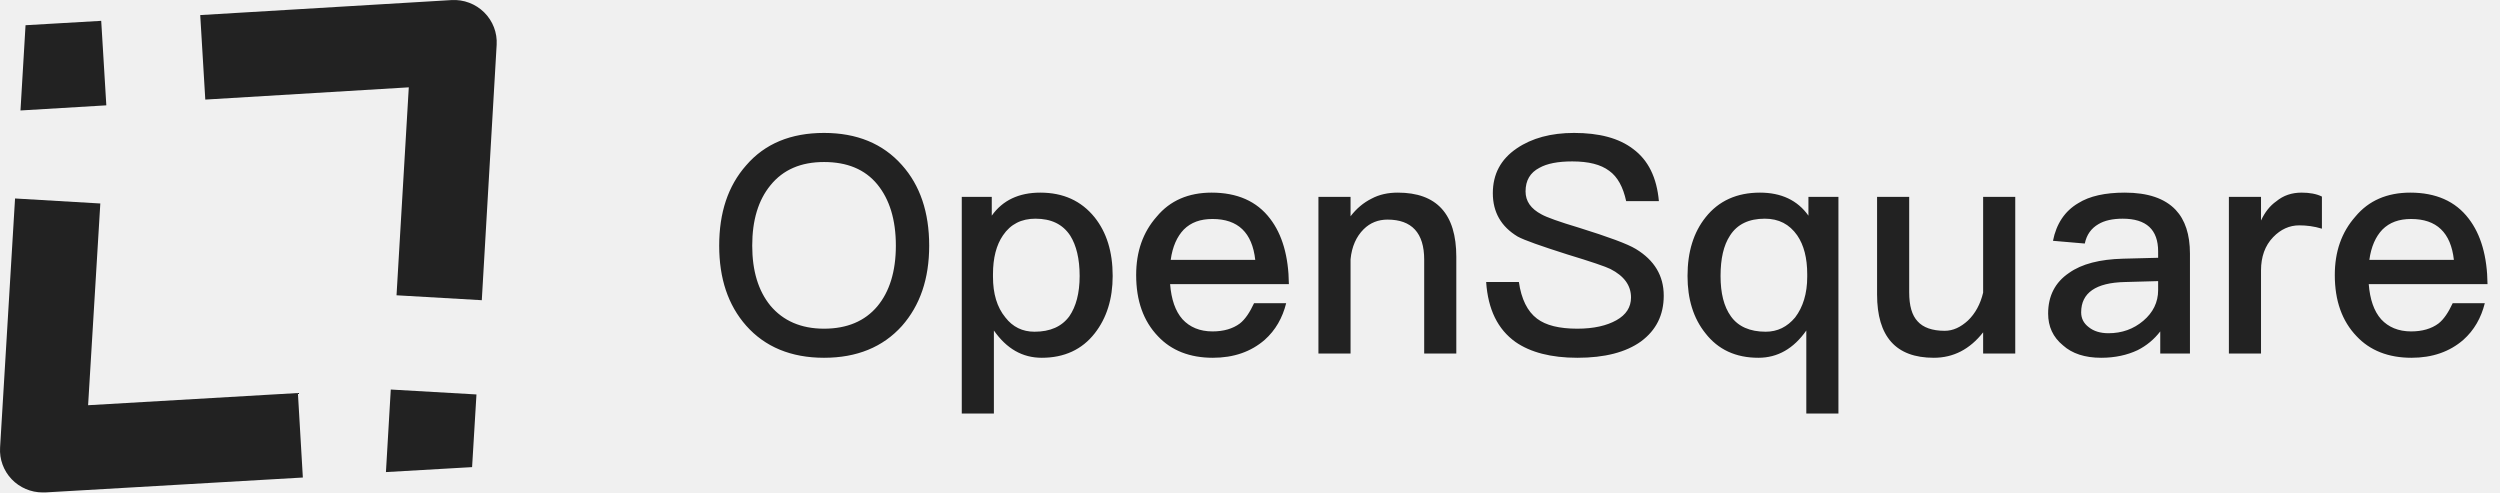
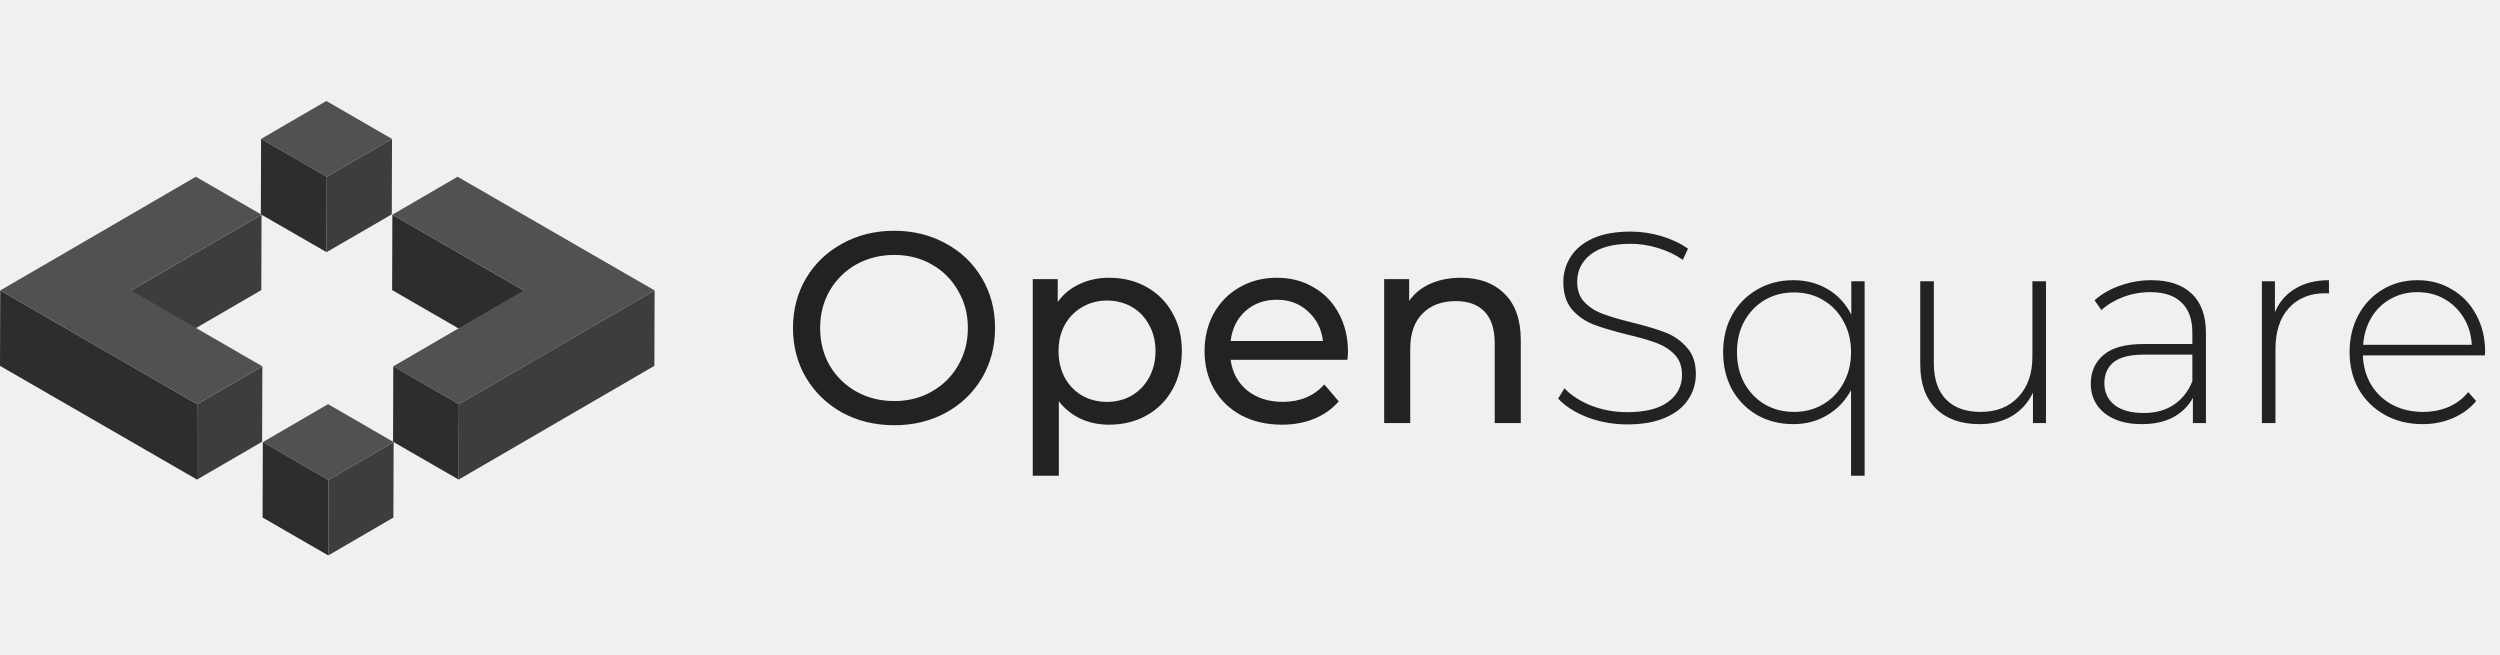
- <svg xmlns="http://www.w3.org/2000/svg" width="198px" height="39px" viewBox="0 0 198 39" version="1.1">
-   <g id="页面-1" stroke="none" stroke-width="1" fill="none" fill-rule="evenodd">
-     <g id="官网-中文备份" transform="translate(-100, -29)" fill="#222222" fill-rule="nonzero">
-       <g id="编组-5" transform="translate(99.99998, 29)">
-         <path d="M1.192,15.719 L7.945,16.116 L6.978,32.093 L23.594,31.127 L23.986,37.82 L3.581,39 L3.382,39 C2.451,39.002 1.56,38.622 0.92,37.95 C0.281,37.278 -0.05,36.374 0.006,35.452 L0.006,35.452 L1.192,15.719 Z M30.95,30.851 L37.736,31.24 L37.39,36.996 L30.566,37.389 L30.95,30.851 Z M35.765,0.006 C36.729,-0.05 37.671,0.307 38.352,0.985 C39.034,1.661 39.392,2.594 39.335,3.549 L39.335,3.549 L38.158,23.776 L31.405,23.387 L32.376,6.917 L16.259,7.887 L15.858,1.194 Z M8.016,1.65 L8.421,8.343 L1.622,8.749 L2.023,1.997 L8.016,1.65 Z" id="形状结合" />
-         <path d="M65.264,28.336 C67.856,28.336 69.92,27.496 71.432,25.816 C72.872,24.184 73.592,22.072 73.592,19.456 C73.592,16.816 72.872,14.68 71.432,13.072 C69.92,11.368 67.856,10.528 65.264,10.528 C62.648,10.528 60.584,11.368 59.096,13.096 C57.656,14.728 56.96,16.84 56.96,19.456 C56.96,22.048 57.656,24.16 59.096,25.792 C60.584,27.472 62.648,28.336 65.264,28.336 Z M65.264,26.032 C63.44,26.032 62.024,25.408 61.016,24.208 C60.056,23.032 59.576,21.448 59.576,19.456 C59.576,17.44 60.056,15.856 61.016,14.68 C62.024,13.432 63.44,12.832 65.264,12.832 C67.088,12.832 68.504,13.408 69.488,14.608 C70.448,15.784 70.952,17.392 70.952,19.456 C70.952,21.496 70.448,23.104 69.488,24.256 C68.504,25.432 67.088,26.032 65.264,26.032 Z M78.716,32.752 L78.716,26.176 C79.724,27.616 80.972,28.336 82.508,28.336 C84.284,28.336 85.7,27.688 86.708,26.392 C87.644,25.192 88.124,23.68 88.124,21.856 C88.124,19.936 87.644,18.4 86.684,17.2 C85.628,15.904 84.212,15.256 82.388,15.256 C80.708,15.256 79.412,15.856 78.548,17.08 L78.548,15.592 L76.172,15.592 L76.172,32.752 L78.716,32.752 Z M81.932,26.272 C80.972,26.272 80.204,25.888 79.628,25.144 C78.956,24.328 78.644,23.248 78.644,21.928 L78.644,21.712 C78.644,20.44 78.908,19.408 79.436,18.64 C80.036,17.752 80.9,17.32 82.004,17.32 C83.252,17.32 84.164,17.752 84.764,18.664 C85.244,19.432 85.508,20.488 85.508,21.856 C85.508,23.224 85.22,24.28 84.692,25.048 C84.092,25.864 83.18,26.272 81.932,26.272 Z M96.056,28.336 C97.712,28.336 99.08,27.856 100.16,26.92 C101.024,26.152 101.576,25.168 101.864,24.016 L99.32,24.016 C98.984,24.736 98.624,25.288 98.192,25.624 C97.64,26.032 96.92,26.248 96.032,26.248 C95.024,26.248 94.232,25.912 93.656,25.288 C93.08,24.64 92.768,23.704 92.672,22.504 L102.08,22.504 C102.056,20.296 101.552,18.568 100.592,17.32 C99.536,15.928 97.976,15.256 95.96,15.256 C94.136,15.256 92.672,15.88 91.616,17.152 C90.512,18.4 89.984,19.936 89.984,21.784 C89.984,23.824 90.56,25.432 91.712,26.632 C92.768,27.76 94.232,28.336 96.056,28.336 Z M99.416,20.584 L92.72,20.584 C92.864,19.528 93.224,18.736 93.752,18.184 C94.328,17.608 95.072,17.344 96.032,17.344 C98.048,17.344 99.176,18.424 99.416,20.584 Z M106.964,28 L106.964,20.536 C107.06,19.528 107.42,18.736 107.996,18.16 C108.524,17.632 109.172,17.392 109.892,17.392 C111.812,17.392 112.796,18.448 112.796,20.56 L112.796,28 L115.34,28 L115.34,20.344 C115.34,16.936 113.78,15.256 110.708,15.256 C109.94,15.256 109.244,15.4 108.62,15.736 C107.996,16.048 107.444,16.504 106.964,17.128 L106.964,15.592 L104.42,15.592 L104.42,28 L106.964,28 Z M124.928,28.336 C127.088,28.336 128.768,27.904 129.968,27.04 C131.168,26.152 131.768,24.952 131.768,23.416 C131.768,21.832 131.024,20.608 129.56,19.72 C128.888,19.312 127.376,18.76 125.072,18.04 C123.464,17.56 122.48,17.2 122.096,16.984 C121.232,16.528 120.824,15.928 120.824,15.16 C120.824,14.296 121.184,13.672 121.928,13.288 C122.528,12.952 123.392,12.784 124.52,12.784 C125.816,12.784 126.776,13.024 127.448,13.528 C128.12,14.008 128.552,14.824 128.792,15.928 L131.384,15.928 C131.216,14.056 130.544,12.688 129.344,11.8 C128.216,10.936 126.656,10.528 124.664,10.528 C122.84,10.528 121.328,10.936 120.128,11.752 C118.856,12.616 118.232,13.792 118.232,15.304 C118.232,16.792 118.88,17.944 120.2,18.736 C120.728,19.024 122.024,19.48 124.136,20.152 C126.032,20.728 127.16,21.112 127.544,21.304 C128.624,21.856 129.176,22.6 129.176,23.56 C129.176,24.328 128.792,24.928 128.024,25.36 C127.256,25.792 126.224,26.032 124.928,26.032 C123.488,26.032 122.432,25.768 121.736,25.24 C120.968,24.664 120.488,23.68 120.296,22.336 L117.704,22.336 C117.848,24.496 118.616,26.08 120.032,27.088 C121.208,27.904 122.84,28.336 124.928,28.336 Z M145.604,32.752 L145.604,15.592 L143.228,15.592 L143.228,17.08 C142.364,15.856 141.068,15.256 139.388,15.256 C137.564,15.256 136.124,15.904 135.092,17.2 C134.132,18.4 133.652,19.936 133.652,21.856 C133.652,23.68 134.108,25.192 135.068,26.392 C136.076,27.688 137.468,28.336 139.268,28.336 C140.78,28.336 142.052,27.616 143.06,26.176 L143.06,32.752 L145.604,32.752 Z M139.844,26.272 C138.596,26.272 137.66,25.864 137.084,25.048 C136.532,24.28 136.268,23.224 136.268,21.856 C136.268,20.488 136.508,19.432 137.012,18.664 C137.588,17.752 138.524,17.32 139.772,17.32 C140.876,17.32 141.716,17.752 142.34,18.64 C142.868,19.408 143.132,20.44 143.132,21.712 L143.132,21.928 C143.132,23.248 142.796,24.328 142.172,25.144 C141.548,25.888 140.78,26.272 139.844,26.272 Z M153.152,28.336 C154.712,28.336 156.008,27.664 157.064,26.32 L157.064,28 L159.608,28 L159.608,15.592 L157.064,15.592 L157.064,23.176 C156.848,24.088 156.44,24.832 155.864,25.384 C155.288,25.912 154.688,26.2 154.016,26.2 C153.032,26.2 152.312,25.936 151.88,25.456 C151.424,24.976 151.208,24.208 151.208,23.152 L151.208,15.592 L148.664,15.592 L148.664,23.32 C148.664,26.656 150.152,28.336 153.152,28.336 Z M166.412,28.336 C167.516,28.336 168.476,28.12 169.292,27.736 C170.012,27.376 170.612,26.872 171.092,26.248 L171.092,28 L173.444,28 L173.444,20.08 C173.444,18.568 173.06,17.416 172.316,16.624 C171.452,15.712 170.108,15.256 168.284,15.256 C166.748,15.256 165.5,15.52 164.588,16.096 C163.532,16.72 162.86,17.728 162.596,19.072 L165.116,19.288 C165.26,18.592 165.62,18.088 166.196,17.752 C166.676,17.464 167.324,17.32 168.116,17.32 C169.988,17.32 170.924,18.184 170.924,19.912 L170.924,20.416 L168.14,20.488 C166.316,20.536 164.876,20.896 163.868,21.616 C162.764,22.36 162.212,23.44 162.212,24.832 C162.212,25.864 162.596,26.704 163.388,27.352 C164.108,28 165.116,28.336 166.412,28.336 Z M166.988,26.392 C166.34,26.392 165.812,26.224 165.428,25.912 C165.02,25.6 164.828,25.216 164.828,24.736 C164.828,23.2 165.98,22.384 168.308,22.336 L170.924,22.264 L170.924,22.984 C170.924,23.944 170.516,24.76 169.748,25.408 C168.98,26.056 168.068,26.392 166.988,26.392 Z M179.072,28 L179.072,21.424 C179.072,20.344 179.384,19.456 180.032,18.784 C180.632,18.16 181.328,17.848 182.096,17.848 C182.672,17.848 183.272,17.92 183.896,18.112 L183.896,15.568 C183.464,15.352 182.912,15.256 182.288,15.256 C181.52,15.256 180.848,15.472 180.272,15.952 C179.792,16.288 179.384,16.792 179.072,17.464 L179.072,15.592 L176.528,15.592 L176.528,28 L179.072,28 Z M190.988,28.336 C192.644,28.336 194.012,27.856 195.092,26.92 C195.956,26.152 196.508,25.168 196.796,24.016 L194.252,24.016 C193.916,24.736 193.556,25.288 193.124,25.624 C192.572,26.032 191.852,26.248 190.964,26.248 C189.956,26.248 189.164,25.912 188.588,25.288 C188.012,24.64 187.7,23.704 187.604,22.504 L197.012,22.504 C196.988,20.296 196.484,18.568 195.524,17.32 C194.468,15.928 192.908,15.256 190.892,15.256 C189.068,15.256 187.604,15.88 186.548,17.152 C185.444,18.4 184.916,19.936 184.916,21.784 C184.916,23.824 185.492,25.432 186.644,26.632 C187.7,27.76 189.164,28.336 190.988,28.336 Z M194.348,20.584 L187.652,20.584 C187.796,19.528 188.156,18.736 188.684,18.184 C189.26,17.608 190.004,17.344 190.964,17.344 C192.98,17.344 194.108,18.424 194.348,20.584 Z" id="OpenSquare" />
-       </g>
-     </g>
+ <svg xmlns="http://www.w3.org/2000/svg" width="718" height="188" viewBox="0 0 718 188" fill="none">
+   <g clip-path="url(#clip0)">
+     <path d="M112.587 39.897L93.85 50.76L74.981 39.897L93.718 29L112.587 39.897Z" fill="#515151" />
+     <path d="M112.587 39.897L112.521 61.557L93.784 72.42L93.85 50.76L112.587 39.897Z" fill="#3E3D3D" />
+     <path d="M93.85 50.76L93.784 72.42L74.914 61.557L74.981 39.897L93.85 50.76Z" fill="#2D2D2D" />
+     <path d="M150.393 83.416L150.327 105.077L112.621 83.317L112.687 61.656L150.393 83.416Z" fill="#2D2D2D" />
+     <path d="M75.114 61.656L75.047 83.317L37.574 105.077L37.64 83.416L75.114 61.656Z" fill="#3E3D3D" />
+     <path d="M188 83.416L131.789 116.073L112.953 105.21L150.393 83.416L112.687 61.656L131.424 50.76L188 83.416Z" fill="#515151" />
+     <path d="M188 83.416L187.934 105.076L131.723 137.733L131.789 116.073L188 83.416Z" fill="#3E3D3D" />
+     <path d="M131.789 116.073L131.723 137.734L112.886 126.87L112.953 105.21L131.789 116.073Z" fill="#2D2D2D" />
+     <path d="M75.346 105.21L75.28 126.87L56.576 137.734L56.609 116.073L75.346 105.21Z" fill="#3E3D3D" />
+     <path d="M56.609 116.073L56.576 137.733L0 105.076L0.066 83.416L56.609 116.073Z" fill="#2D2D2D" />
+     <path d="M75.114 61.656L37.64 83.416L75.346 105.21L56.609 116.073L0.067 83.416L56.244 50.76L75.114 61.656Z" fill="#515151" />
+     <path d="M113.052 126.97L94.316 137.866L75.479 126.97L94.216 116.073L113.052 126.97Z" fill="#515151" />
+     <path d="M113.053 126.97L112.986 148.63L94.282 159.527L94.316 137.866L113.053 126.97Z" fill="#3E3D3D" />
+     <path d="M94.316 137.866L94.282 159.527L75.413 148.63L75.479 126.97L94.316 137.866Z" fill="#2D2D2D" />
  </g>
+   <path d="M256.838 122.124C251.326 122.124 246.36 120.928 241.94 118.536C237.52 116.092 234.036 112.738 231.488 108.474C228.992 104.21 227.744 99.452 227.744 94.2C227.744 88.948 228.992 84.19 231.488 79.926C234.036 75.662 237.52 72.334 241.94 69.942C246.36 67.498 251.326 66.276 256.838 66.276C262.298 66.276 267.238 67.498 271.658 69.942C276.078 72.334 279.536 75.662 282.032 79.926C284.528 84.138 285.776 88.896 285.776 94.2C285.776 99.504 284.528 104.288 282.032 108.552C279.536 112.764 276.078 116.092 271.658 118.536C267.238 120.928 262.298 122.124 256.838 122.124ZM256.838 115.182C260.842 115.182 264.43 114.272 267.602 112.452C270.826 110.632 273.348 108.136 275.168 104.964C277.04 101.74 277.976 98.152 277.976 94.2C277.976 90.248 277.04 86.686 275.168 83.514C273.348 80.29 270.826 77.768 267.602 75.948C264.43 74.128 260.842 73.218 256.838 73.218C252.834 73.218 249.194 74.128 245.918 75.948C242.694 77.768 240.146 80.29 238.274 83.514C236.454 86.686 235.544 90.248 235.544 94.2C235.544 98.152 236.454 101.74 238.274 104.964C240.146 108.136 242.694 110.632 245.918 112.452C249.194 114.272 252.834 115.182 256.838 115.182ZM318.524 79.77C322.528 79.77 326.116 80.654 329.288 82.422C332.46 84.19 334.93 86.66 336.698 89.832C338.518 93.004 339.428 96.67 339.428 100.83C339.428 104.99 338.518 108.682 336.698 111.906C334.93 115.078 332.46 117.548 329.288 119.316C326.116 121.084 322.528 121.968 318.524 121.968C315.56 121.968 312.83 121.396 310.334 120.252C307.89 119.108 305.81 117.444 304.094 115.26V136.632H296.606V80.16H303.782V86.712C305.446 84.424 307.552 82.708 310.1 81.564C312.648 80.368 315.456 79.77 318.524 79.77ZM317.9 115.416C320.552 115.416 322.918 114.818 324.998 113.622C327.13 112.374 328.794 110.658 329.99 108.474C331.238 106.238 331.862 103.69 331.862 100.83C331.862 97.97 331.238 95.448 329.99 93.264C328.794 91.028 327.13 89.312 324.998 88.116C322.918 86.92 320.552 86.322 317.9 86.322C315.3 86.322 312.934 86.946 310.802 88.194C308.722 89.39 307.058 91.08 305.81 93.264C304.614 95.448 304.016 97.97 304.016 100.83C304.016 103.69 304.614 106.238 305.81 108.474C307.006 110.658 308.67 112.374 310.802 113.622C312.934 114.818 315.3 115.416 317.9 115.416ZM387.136 101.064C387.136 101.636 387.084 102.39 386.98 103.326H353.44C353.908 106.966 355.494 109.904 358.198 112.14C360.954 114.324 364.36 115.416 368.416 115.416C373.356 115.416 377.334 113.752 380.35 110.424L384.484 115.26C382.612 117.444 380.272 119.108 377.464 120.252C374.708 121.396 371.614 121.968 368.182 121.968C363.814 121.968 359.94 121.084 356.56 119.316C353.18 117.496 350.554 114.974 348.682 111.75C346.862 108.526 345.952 104.886 345.952 100.83C345.952 96.826 346.836 93.212 348.604 89.988C350.424 86.764 352.894 84.268 356.014 82.5C359.186 80.68 362.748 79.77 366.7 79.77C370.652 79.77 374.162 80.68 377.23 82.5C380.35 84.268 382.768 86.764 384.484 89.988C386.252 93.212 387.136 96.904 387.136 101.064ZM366.7 86.088C363.112 86.088 360.096 87.18 357.652 89.364C355.26 91.548 353.856 94.408 353.44 97.944H379.96C379.544 94.46 378.114 91.626 375.67 89.442C373.278 87.206 370.288 86.088 366.7 86.088ZM419.608 79.77C424.86 79.77 429.02 81.304 432.088 84.372C435.208 87.388 436.768 91.834 436.768 97.71V121.5H429.28V98.568C429.28 94.564 428.318 91.548 426.394 89.52C424.47 87.492 421.714 86.478 418.126 86.478C414.07 86.478 410.872 87.674 408.532 90.066C406.192 92.406 405.022 95.786 405.022 100.206V121.5H397.534V80.16H404.71V86.4C406.218 84.268 408.246 82.63 410.794 81.486C413.394 80.342 416.332 79.77 419.608 79.77ZM467.395 121.89C463.391 121.89 459.569 121.214 455.929 119.862C452.341 118.458 449.533 116.664 447.505 114.48L449.299 111.516C451.223 113.544 453.797 115.208 457.021 116.508C460.297 117.756 463.729 118.38 467.317 118.38C472.517 118.38 476.443 117.392 479.095 115.416C481.747 113.44 483.073 110.866 483.073 107.694C483.073 105.25 482.371 103.3 480.967 101.844C479.563 100.388 477.821 99.27 475.741 98.49C473.661 97.71 470.853 96.904 467.317 96.072C463.313 95.084 460.089 94.122 457.645 93.186C455.253 92.25 453.199 90.82 451.483 88.896C449.819 86.92 448.987 84.294 448.987 81.018C448.987 78.366 449.689 75.948 451.093 73.764C452.497 71.528 454.629 69.76 457.489 68.46C460.401 67.16 464.015 66.51 468.331 66.51C471.347 66.51 474.311 66.952 477.223 67.836C480.135 68.72 482.657 69.916 484.789 71.424L483.307 74.622C481.123 73.114 478.705 71.97 476.053 71.19C473.453 70.41 470.879 70.02 468.331 70.02C463.287 70.02 459.465 71.034 456.865 73.062C454.265 75.09 452.965 77.716 452.965 80.94C452.965 83.384 453.667 85.334 455.071 86.79C456.475 88.246 458.217 89.364 460.297 90.144C462.377 90.924 465.211 91.756 468.799 92.64C472.803 93.628 476.001 94.59 478.393 95.526C480.785 96.462 482.813 97.892 484.477 99.816C486.193 101.688 487.051 104.236 487.051 107.46C487.051 110.112 486.323 112.53 484.867 114.714C483.463 116.898 481.279 118.64 478.315 119.94C475.351 121.24 471.711 121.89 467.395 121.89ZM535.519 80.784V136.632H531.619V112.062C529.955 115.13 527.667 117.522 524.755 119.238C521.895 120.954 518.645 121.812 515.005 121.812C511.209 121.812 507.777 120.954 504.709 119.238C501.641 117.47 499.223 115.026 497.455 111.906C495.739 108.734 494.881 105.146 494.881 101.142C494.881 97.138 495.739 93.576 497.455 90.456C499.223 87.336 501.641 84.892 504.709 83.124C507.777 81.356 511.209 80.472 515.005 80.472C518.697 80.472 521.999 81.33 524.911 83.046C527.823 84.762 530.085 87.206 531.697 90.378V80.784H535.519ZM515.239 118.302C518.359 118.302 521.141 117.574 523.585 116.118C526.081 114.662 528.031 112.634 529.435 110.034C530.891 107.434 531.619 104.47 531.619 101.142C531.619 97.814 530.891 94.85 529.435 92.25C528.031 89.65 526.081 87.622 523.585 86.166C521.141 84.71 518.359 83.982 515.239 83.982C512.119 83.982 509.311 84.71 506.815 86.166C504.371 87.622 502.421 89.65 500.965 92.25C499.561 94.85 498.859 97.814 498.859 101.142C498.859 104.47 499.561 107.434 500.965 110.034C502.421 112.634 504.371 114.662 506.815 116.118C509.311 117.574 512.119 118.302 515.239 118.302ZM587.607 80.784V121.5H583.863V112.764C582.511 115.624 580.509 117.86 577.857 119.472C575.205 121.032 572.085 121.812 568.497 121.812C563.193 121.812 559.033 120.33 556.017 117.366C553.001 114.402 551.493 110.138 551.493 104.574V80.784H555.393V104.262C555.393 108.838 556.563 112.322 558.903 114.714C561.243 117.106 564.545 118.302 568.809 118.302C573.385 118.302 576.999 116.872 579.651 114.012C582.355 111.152 583.707 107.304 583.707 102.468V80.784H587.607ZM617.867 80.472C622.911 80.472 626.785 81.772 629.489 84.372C632.193 86.92 633.545 90.69 633.545 95.682V121.5H629.801V114.246C628.501 116.638 626.603 118.51 624.107 119.862C621.611 121.162 618.621 121.812 615.137 121.812C610.613 121.812 607.025 120.746 604.373 118.614C601.773 116.482 600.473 113.674 600.473 110.19C600.473 106.81 601.669 104.08 604.061 102C606.505 99.868 610.379 98.802 615.683 98.802H629.645V95.526C629.645 91.73 628.605 88.844 626.525 86.868C624.497 84.892 621.507 83.904 617.555 83.904C614.851 83.904 612.251 84.372 609.755 85.308C607.311 86.244 605.231 87.492 603.515 89.052L601.565 86.244C603.593 84.424 606.037 83.02 608.897 82.032C611.757 80.992 614.747 80.472 617.867 80.472ZM615.683 118.614C619.063 118.614 621.923 117.834 624.263 116.274C626.655 114.714 628.449 112.452 629.645 109.488V101.844H615.761C611.757 101.844 608.845 102.572 607.025 104.028C605.257 105.484 604.373 107.486 604.373 110.034C604.373 112.686 605.361 114.792 607.337 116.352C609.313 117.86 612.095 118.614 615.683 118.614ZM653.358 89.676C654.606 86.712 656.556 84.45 659.208 82.89C661.86 81.278 665.084 80.472 668.88 80.472V84.294L667.944 84.216C663.42 84.216 659.884 85.646 657.336 88.506C654.788 91.314 653.514 95.24 653.514 100.284V121.5H649.614V80.784H653.358V89.676ZM713.643 102.078H678.621C678.725 105.25 679.531 108.084 681.039 110.58C682.547 113.024 684.575 114.922 687.123 116.274C689.723 117.626 692.635 118.302 695.859 118.302C698.511 118.302 700.955 117.834 703.191 116.898C705.479 115.91 707.377 114.48 708.885 112.608L711.147 115.182C709.379 117.314 707.143 118.952 704.439 120.096C701.787 121.24 698.901 121.812 695.781 121.812C691.725 121.812 688.111 120.928 684.939 119.16C681.767 117.392 679.271 114.948 677.451 111.828C675.683 108.708 674.799 105.146 674.799 101.142C674.799 97.19 675.631 93.654 677.295 90.534C679.011 87.362 681.351 84.892 684.315 83.124C687.279 81.356 690.607 80.472 694.299 80.472C697.991 80.472 701.293 81.356 704.205 83.124C707.169 84.84 709.483 87.258 711.147 90.378C712.863 93.498 713.721 97.034 713.721 100.986L713.643 102.078ZM694.299 83.904C691.439 83.904 688.865 84.554 686.577 85.854C684.289 87.102 682.443 88.896 681.039 91.236C679.687 93.524 678.907 96.124 678.699 99.036H709.899C709.743 96.124 708.963 93.524 707.559 91.236C706.155 88.948 704.309 87.154 702.021 85.854C699.733 84.554 697.159 83.904 694.299 83.904Z" fill="#222222" />
+   <defs>
+     <clipPath id="clip0">
+       <rect width="188" height="130.527" fill="white" transform="translate(0 29)" />
+     </clipPath>
+   </defs>
</svg>
